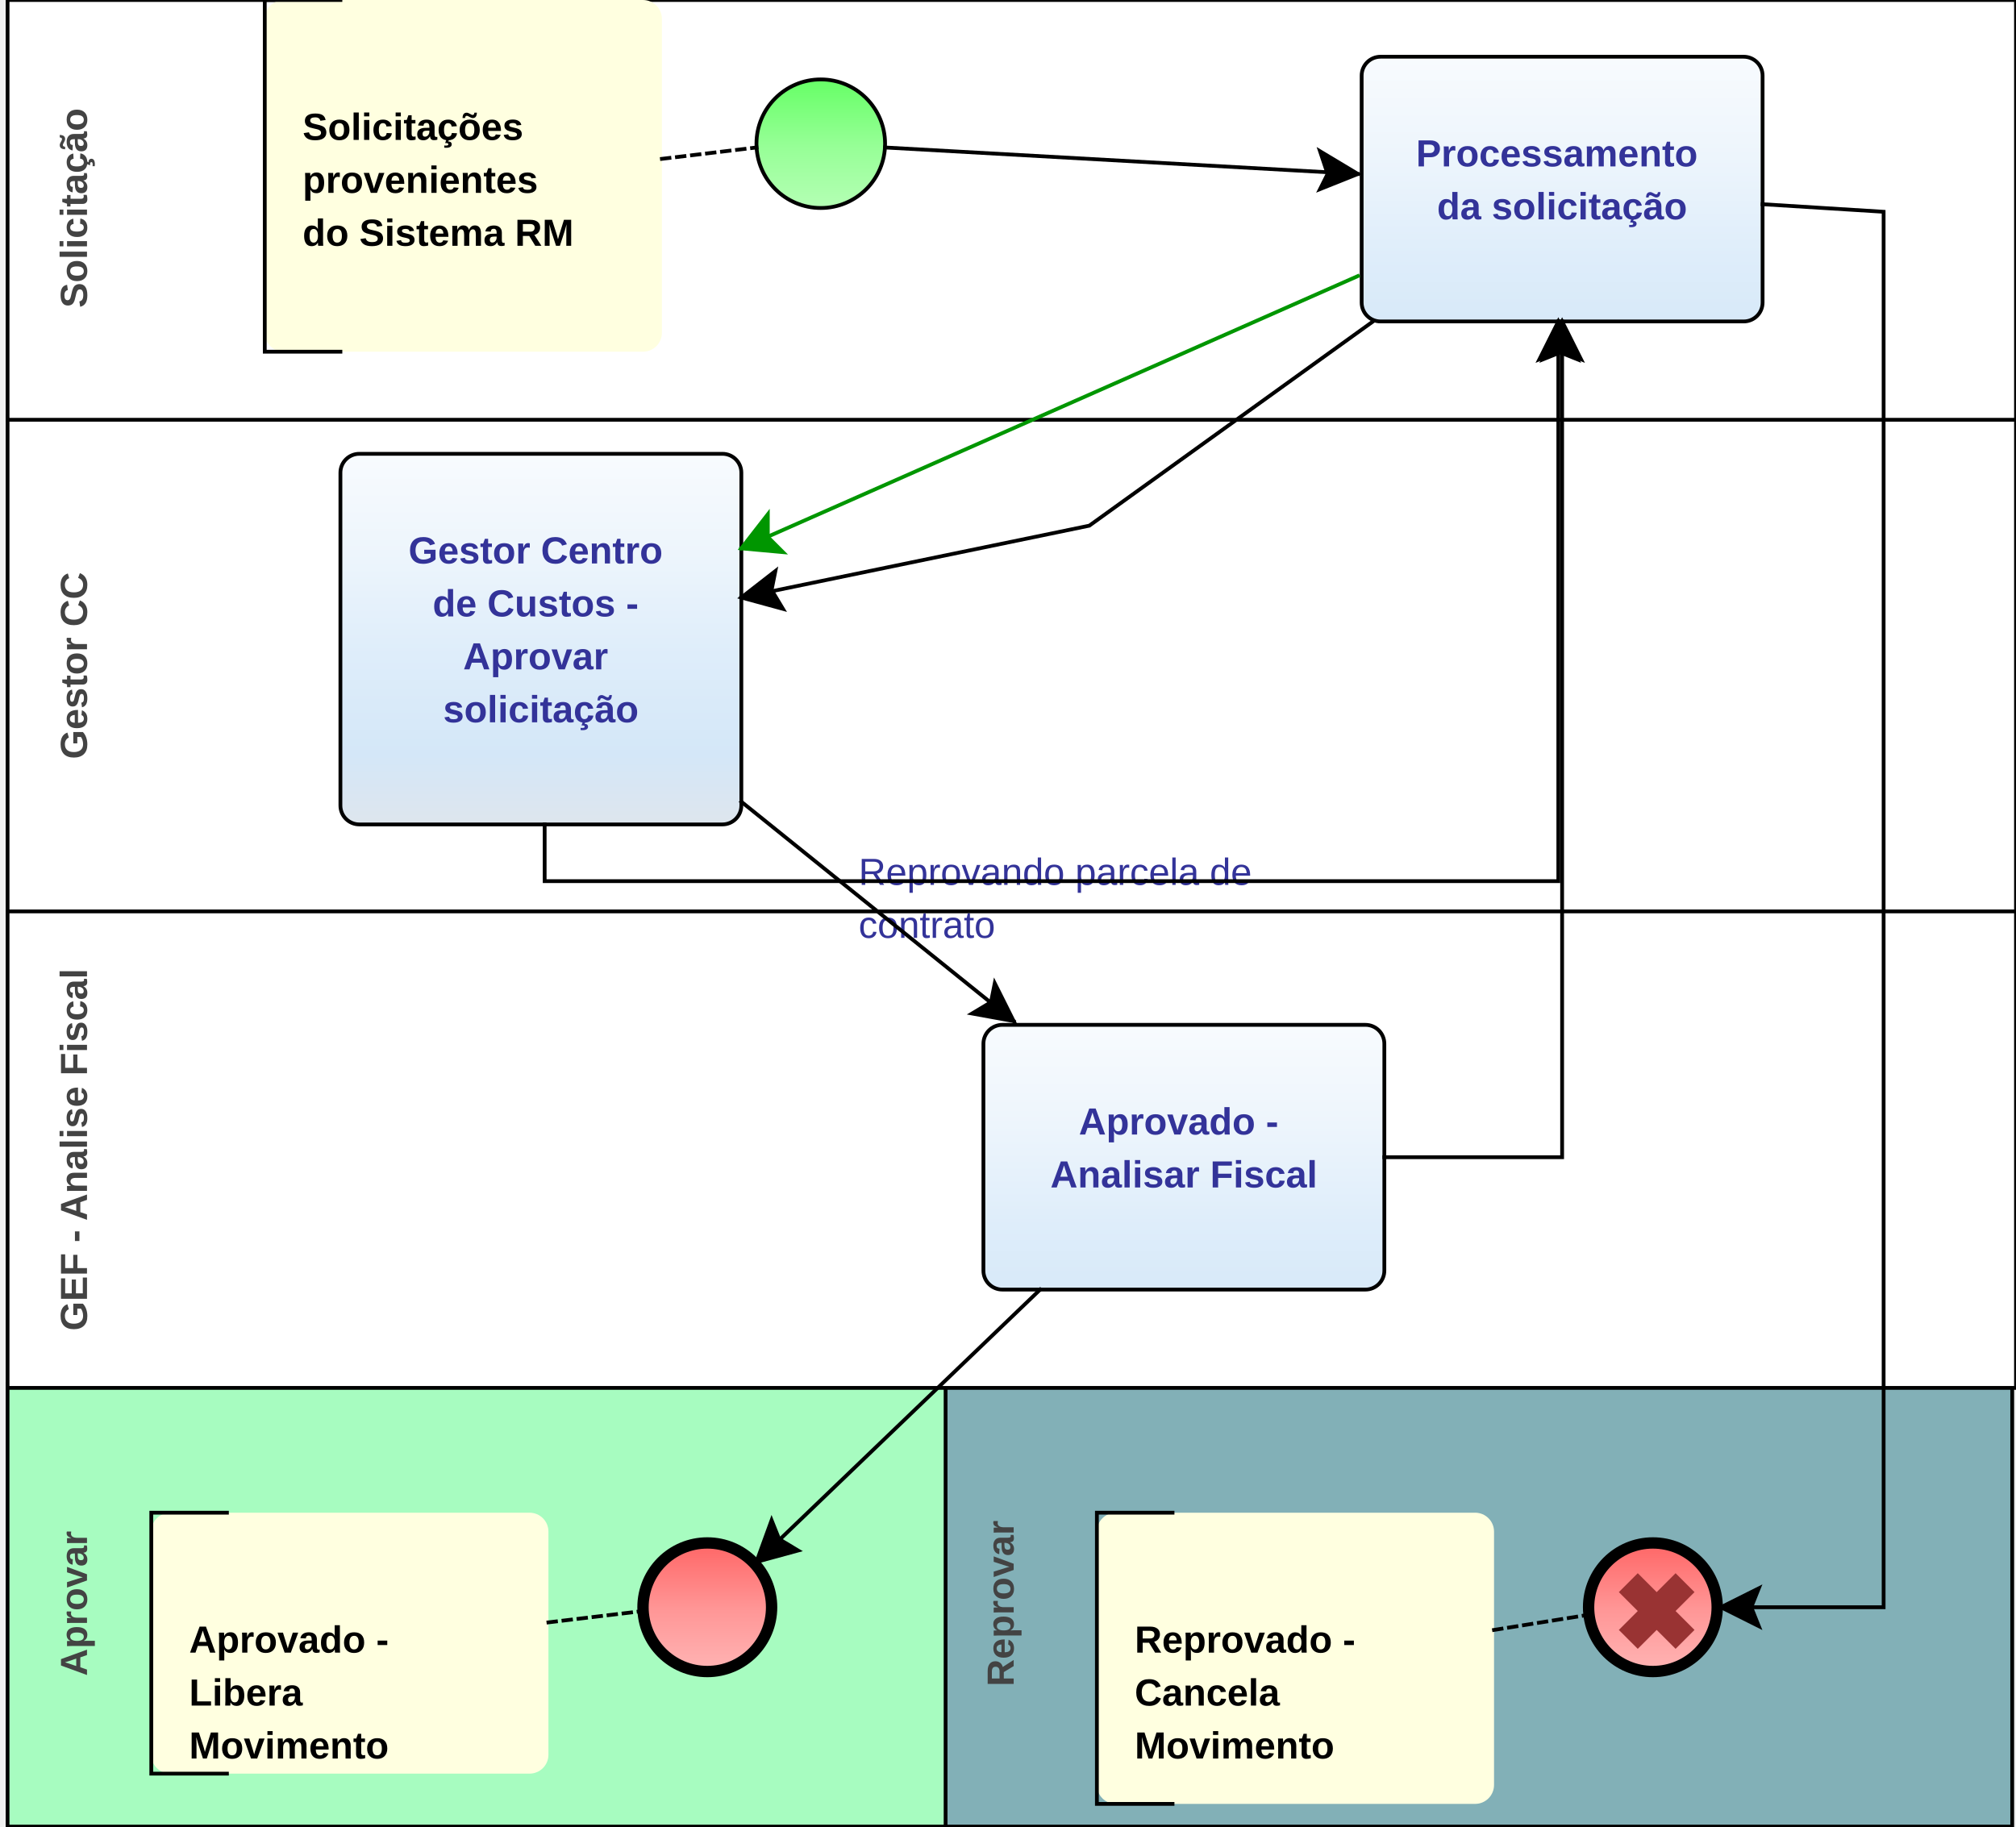
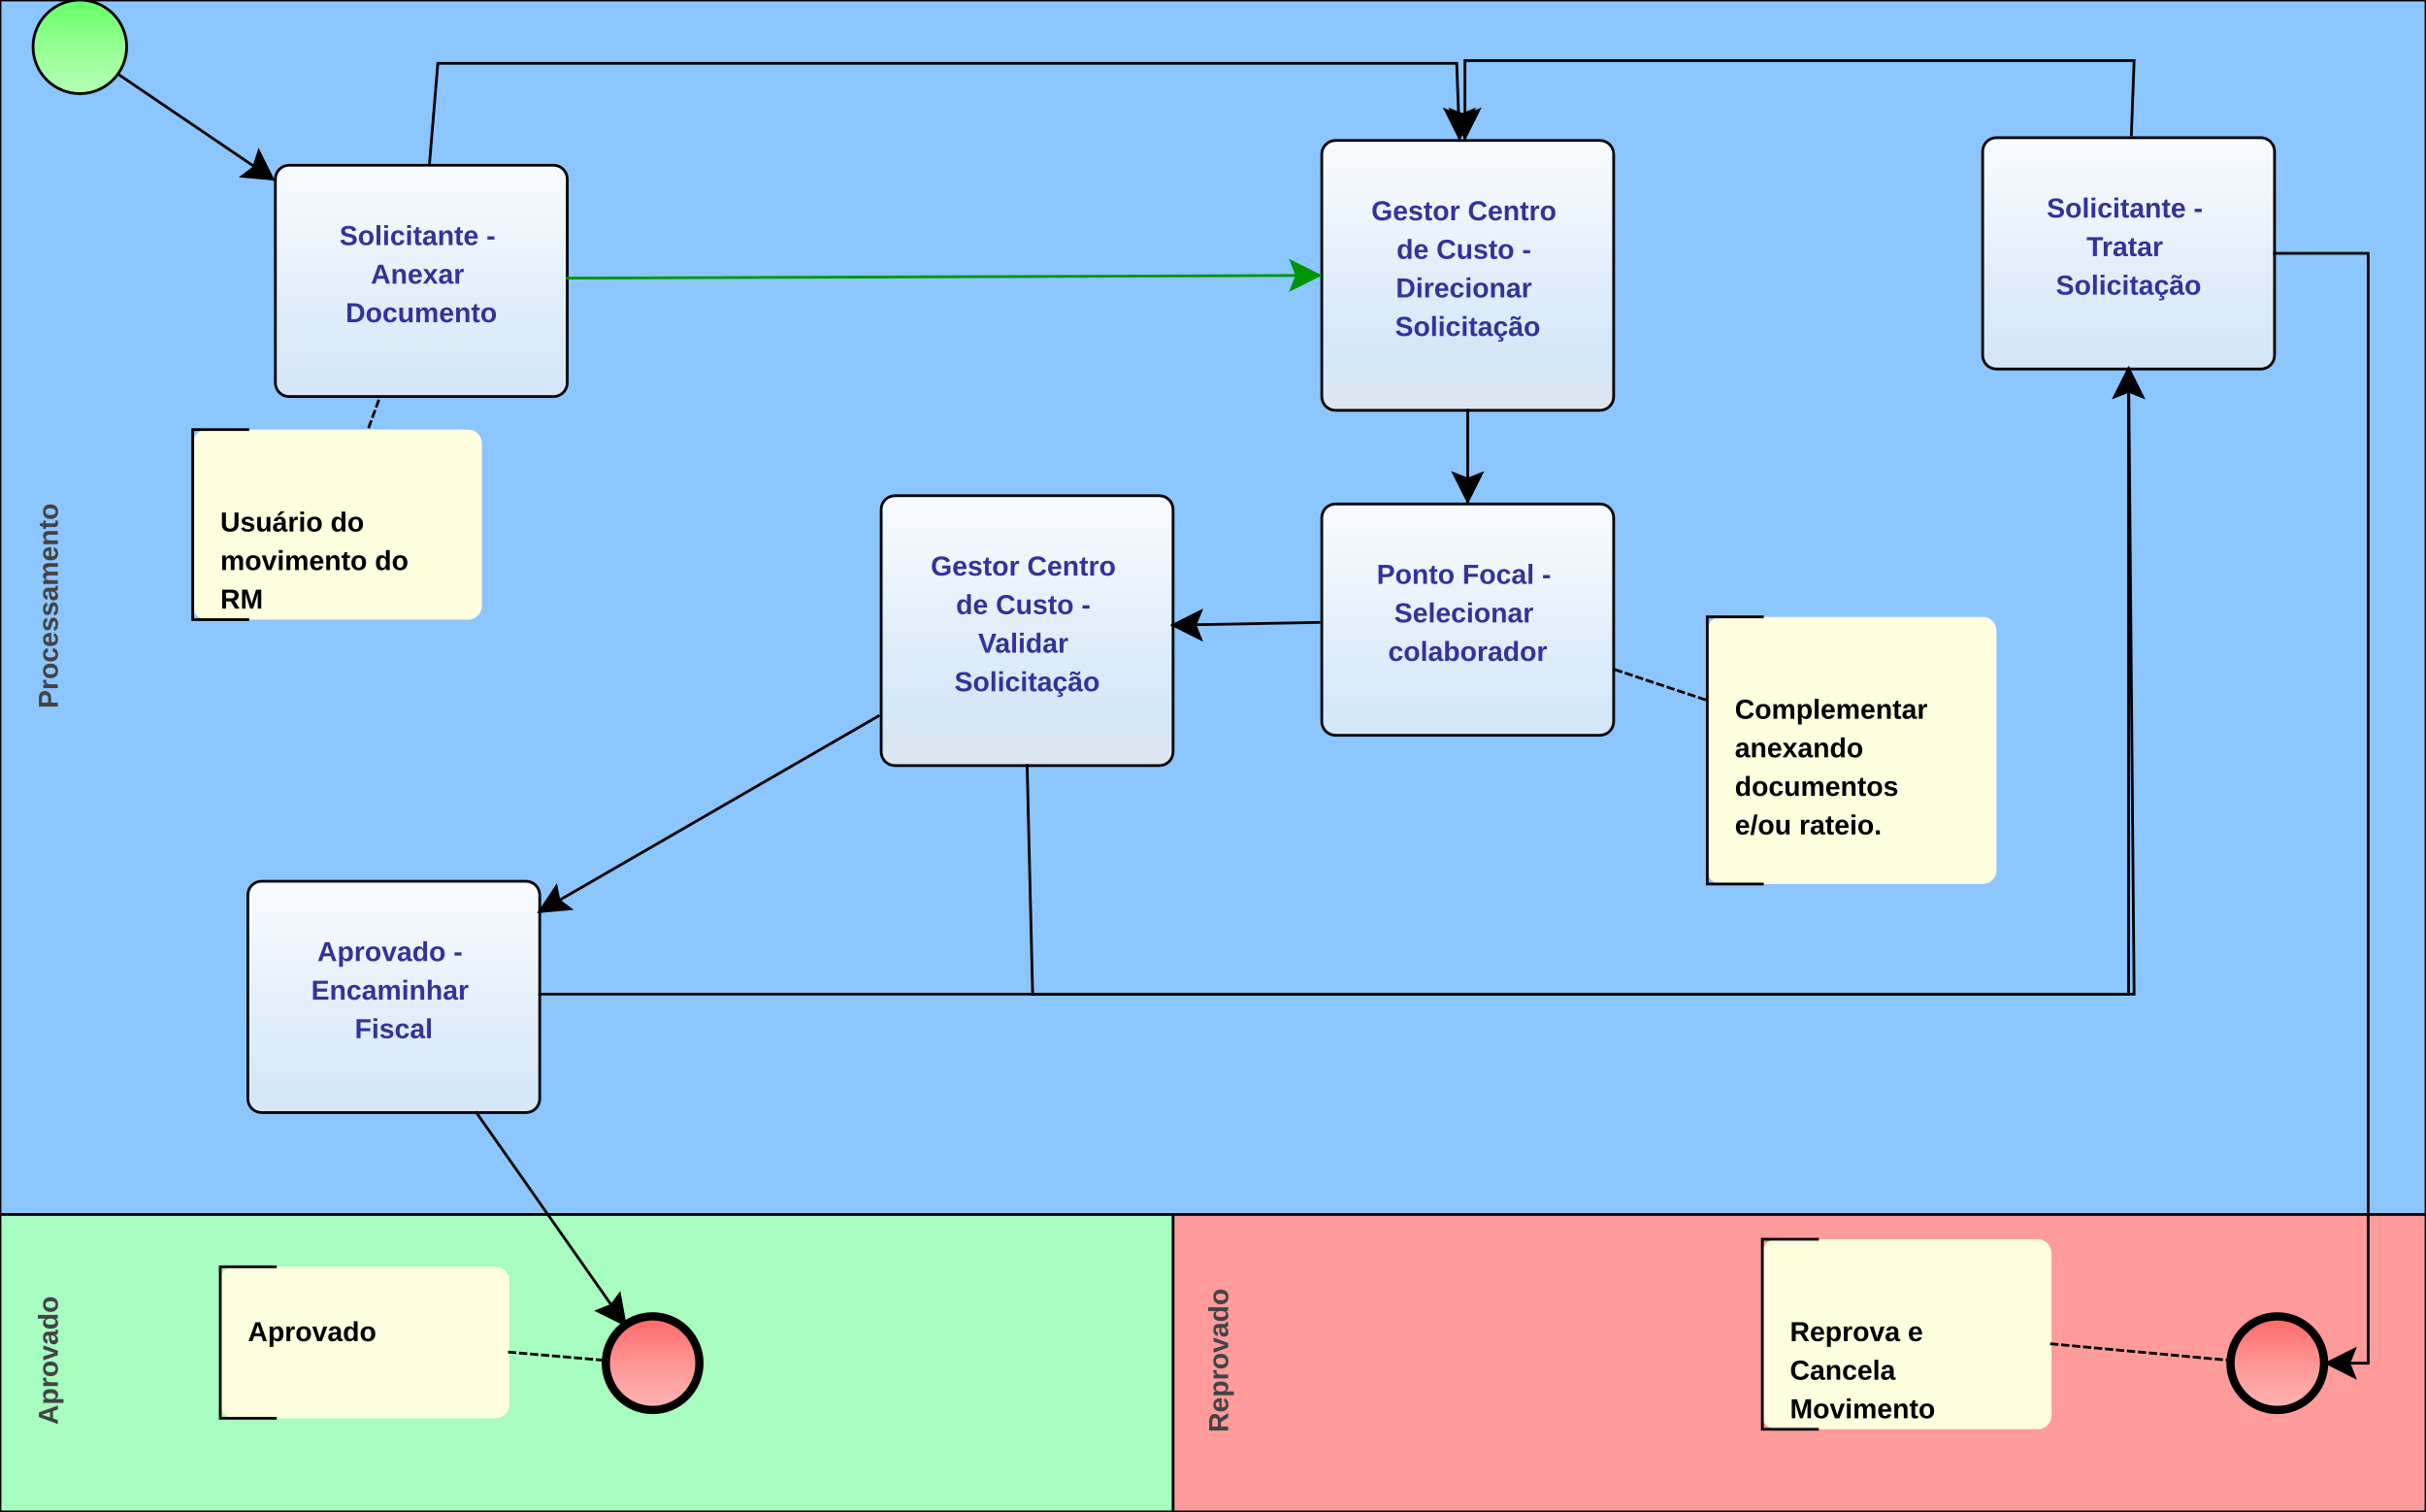
- <svg xmlns="http://www.w3.org/2000/svg" xmlns:xlink="http://www.w3.org/1999/xlink" style="stroke-dasharray:none; shape-rendering:auto; font-family:'Arial'; text-rendering:auto; fill-opacity:1; color-interpolation:auto; color-rendering:auto; font-size:12; fill:black; stroke:black; image-rendering:auto; stroke-miterlimit:10; stroke-linecap:square; stroke-linejoin:miter; font-style:normal; stroke-width:1; stroke-dashoffset:0; font-weight:normal; stroke-opacity:1;" contentScriptType="text/ecmascript" preserveAspectRatio="xMidYMid meet" zoomAndPan="magnify" version="1.0" contentStyleType="text/css" xml:xlink="http://www.w3.org/1999/xlink" width="533" height="483">
-   <rect x="247" y="366" width="285" height="117" ry="0" rx="0" style="stroke:#000000; fill:#82B0B7" />
-   <g componentSequence="4">
-     <text x="-424" y="254" transform="rotate(270)" text-anchor="middle" style="font-weight:bold;font-size:10px;stroke:none; fill:#434343">
-       <tspan dy="14" x="-424">Reprovar</tspan>
-     </text>
-   </g>
-   <rect x="2" y="110" width="531" height="132" ry="0" rx="0" style="stroke:#000000; fill:#FFFFFF" />
+ <svg xmlns="http://www.w3.org/2000/svg" xmlns:xlink="http://www.w3.org/1999/xlink" style="stroke-dasharray:none; shape-rendering:auto; font-family:'Arial'; text-rendering:auto; fill-opacity:1; color-interpolation:auto; color-rendering:auto; font-size:12; fill:black; stroke:black; image-rendering:auto; stroke-miterlimit:10; stroke-linecap:square; stroke-linejoin:miter; font-style:normal; stroke-width:1; stroke-dashoffset:0; font-weight:normal; stroke-opacity:1;" contentScriptType="text/ecmascript" preserveAspectRatio="xMidYMid meet" zoomAndPan="magnify" version="1.0" contentStyleType="text/css" xml:xlink="http://www.w3.org/1999/xlink" width="881" height="549">
+   <rect x="425" y="440" width="456" height="109" ry="0" rx="0" style="stroke:#000000; fill:#FF9B9B" />
  <g componentSequence="1">
-     <text x="-176" y="9" transform="rotate(270)" text-anchor="middle" style="font-weight:bold;font-size:10px;stroke:none; fill:#434343">
-       <tspan dy="14" x="-176">Gestor CC</tspan>
-     </text>
-   </g>
-   <rect x="2" y="366" width="248" height="117" ry="0" rx="0" style="stroke:#000000; fill:#A7FCC0" />
+     <text x="-494" y="432" transform="rotate(270)" text-anchor="middle" style="font-weight:bold;font-size:10px;stroke:none; fill:#434343">
+       <tspan dy="14" x="-494">Reprovado</tspan>
+     </text>
+   </g>
+   <rect x="0" y="440" width="426" height="109" ry="0" rx="0" style="stroke:#000000; fill:#A7FCC0" />
+   <g componentSequence="3">
+     <text x="-494" y="7" transform="rotate(270)" text-anchor="middle" style="font-weight:bold;font-size:10px;stroke:none; fill:#434343">
+       <tspan dy="14" x="-494">Aprovado</tspan>
+     </text>
+   </g>
+   <rect x="0" y="0" width="881" height="441" ry="0" rx="0" style="stroke:#000000; fill:#8CC6FF" />
  <g componentSequence="2">
-     <text x="-424" y="9" transform="rotate(270)" text-anchor="middle" style="font-weight:bold;font-size:10px;stroke:none; fill:#434343">
-       <tspan dy="14" x="-424">Aprovar</tspan>
-     </text>
-   </g>
-   <rect x="2" y="241" width="531" height="126" ry="0" rx="0" style="stroke:#000000; fill:#FFFFFF" />
-   <g componentSequence="5">
-     <text x="-304" y="9" transform="rotate(270)" text-anchor="middle" style="font-weight:bold;font-size:10px;stroke:none; fill:#434343">
-       <tspan dy="14" x="-304">GEF - Analise Fiscal</tspan>
-     </text>
-   </g>
-   <rect x="2" y="0" width="531" height="111" ry="0" rx="0" style="stroke:#000000; fill:#FFFFFF" />
-   <g componentSequence="3">
-     <text x="-55" y="9" transform="rotate(270)" text-anchor="middle" style="font-weight:bold;font-size:10px;stroke:none; fill:#434343">
-       <tspan dy="14" x="-55">Solicitação</tspan>
+     <text x="-220" y="7" transform="rotate(270)" text-anchor="middle" style="font-weight:bold;font-size:10px;stroke:none; fill:#434343">
+       <tspan dy="14" x="-220">Processamento</tspan>
    </text>
  </g>
  <g sequence="2">
-     <ellipse cx="217" cy="38" rx="17" ry="17" stroke-width="1" style="fill:url(#linearGradient66FF6696FF96B6FFB6_1387654235);" stroke="336633" />
+     <ellipse cx="29" cy="17" rx="17" ry="17" stroke-width="1" style="fill:url(#linearGradient66FF6696FF96B6FFB6_696523089);" stroke="336633" />
  </g>
  <g sequence="8">
-     <ellipse cx="187" cy="425" rx="17" ry="17" stroke-width="3" style="fill:url(#linearGradientFF6666FF9696FFB6B6_1550981245);" stroke="993333" />
-   </g>
+     <ellipse cx="237" cy="495" rx="17" ry="17" stroke-width="3" style="fill:url(#linearGradientFF6666FF9696FFB6B6_658764305);" stroke="993333" />
+   </g>
+   <g sequence="12">
+     <rect x="720" y="50" width="106" height="84" ry="5" rx="5" style="fill:url(#linearGradientF8FBFEEDF5FCDEEDFAD4E7F8E2E5E9_595358241);" stroke="191970" />
+   </g>
+   <g componentSequence="12">
+     <text x="773" y="65" text-anchor="middle" style="font-weight:bold;font-size:10px;stroke:none; fill:#333399">
+       <tspan dy="14" x="773">Solicitante -</tspan>
+       <tspan dy="14" x="773">Tratar</tspan>
+       <tspan dy="14" x="773">Solicitação</tspan>
+     </text>
+   </g>
+   <g sequence="16">
+     <ellipse cx="827" cy="495" rx="17" ry="17" stroke-width="3" style="fill:url(#linearGradientFF6666FF9696FFB6B6_1719597098);" stroke="993333" />
+   </g>
+   <g sequence="36">
+     <rect x="90" y="320" width="106" height="84" ry="5" rx="5" style="fill:url(#linearGradientF8FBFEEDF5FCDEEDFAD4E7F8E2E5E9_1874406181);" stroke="191970" />
+   </g>
+   <g componentSequence="36">
+     <text x="143" y="335" text-anchor="middle" style="font-weight:bold;font-size:10px;stroke:none; fill:#333399">
+       <tspan dy="14" x="143">Aprovado -</tspan>
+       <tspan dy="14" x="143">Encaminhar</tspan>
+       <tspan dy="14" x="143">Fiscal</tspan>
+     </text>
+   </g>
+   <g sequence="55">
+     <rect x="480" y="51" width="106" height="98" ry="5" rx="5" style="fill:url(#linearGradientF8FBFEEDF5FCDEEDFAD4E7F8E2E5E9_1465032633);" stroke="191970" />
+   </g>
+   <g componentSequence="55">
+     <text x="533" y="66" text-anchor="middle" style="font-weight:bold;font-size:10px;stroke:none; fill:#333399">
+       <tspan dy="14" x="533">Gestor Centro</tspan>
+       <tspan dy="14" x="533">de Custo -</tspan>
+       <tspan dy="14" x="533">Direcionar</tspan>
+       <tspan dy="14" x="533">Solicitação</tspan>
+     </text>
+   </g>
+   <g sequence="105">
+     <rect x="100" y="60" width="106" height="84" ry="5" rx="5" style="fill:url(#linearGradientF8FBFEEDF5FCDEEDFAD4E7F8E2E5E9_394203656);" stroke="191970" />
+   </g>
+   <g componentSequence="105">
+     <text x="153" y="75" text-anchor="middle" style="font-weight:bold;font-size:10px;stroke:none; fill:#333399">
+       <tspan dy="14" x="153">Solicitante -</tspan>
+       <tspan dy="14" x="153">Anexar</tspan>
+       <tspan dy="14" x="153">Documento</tspan>
+     </text>
+   </g>
+   <rect x="80" y="460" width="105" height="55" ry="5" rx="5" style="stroke:none; fill:#FFFFE0" />
+   <g componentSequence="26">
+     <text x="90" y="473" text-anchor="left" style="font-weight:bold;font-size:10px;stroke:none; fill:#000000">
+       <tspan dy="14" x="90">Aprovado</tspan>
+     </text>
+   </g>
+   <path style="fill:none; stroke-width:1; stroke:#000000;" d="M100.0 460.0 L80.0 460.0 L80.0 515.0 L100.0 515.0" />
+   <rect x="640" y="450" width="105" height="69" ry="5" rx="5" style="stroke:none; fill:#FFFFE0" />
+   <g componentSequence="30">
+     <text x="650" y="473" text-anchor="left" style="font-weight:bold;font-size:10px;stroke:none; fill:#000000">
+       <tspan dy="14" x="650">Reprova e</tspan>
+       <tspan dy="14" x="650">Cancela</tspan>
+       <tspan dy="14" x="650">Movimento</tspan>
+     </text>
+   </g>
+   <path style="fill:none; stroke-width:1; stroke:#000000;" d="M660.0 450.0 L640.0 450.0 L640.0 519.0 L660.0 519.0" />
+   <rect x="70" y="156" width="105" height="69" ry="5" rx="5" style="stroke:none; fill:#FFFFE0" />
+   <g componentSequence="79">
+     <text x="80" y="179" text-anchor="left" style="font-weight:bold;font-size:10px;stroke:none; fill:#000000">
+       <tspan dy="14" x="80">Usuário do</tspan>
+       <tspan dy="14" x="80">movimento do</tspan>
+       <tspan dy="14" x="80">RM</tspan>
+     </text>
+   </g>
+   <path style="fill:none; stroke-width:1; stroke:#000000;" d="M90.0 156.0 L70.0 156.0 L70.0 225.0 L90.0 225.0" />
  <g sequence="116">
-     <rect x="360" y="15" width="106" height="70" ry="5" rx="5" style="fill:url(#linearGradientF8FBFEEDF5FCDEEDFAD4E7F8E2E5E9_1481475883);" stroke="191970" />
+     <rect x="480" y="183" width="106" height="84" ry="5" rx="5" style="fill:url(#linearGradientF8FBFEEDF5FCDEEDFAD4E7F8E2E5E9_105973605);" stroke="191970" />
  </g>
  <g componentSequence="116">
-     <text x="413" y="30" text-anchor="middle" style="font-weight:bold;font-size:10px;stroke:none; fill:#333399">
-       <tspan dy="14" x="413">Processamento</tspan>
-       <tspan dy="14" x="413">da solicitação</tspan>
-     </text>
-   </g>
-   <g sequence="134">
-     <ellipse cx="437" cy="425" rx="17" ry="17" stroke-width="3" style="fill:url(#linearGradientFF6666FF9696FFB6B6_491721286);" stroke="993333" />
-   </g>
-   <g sequence="134">
-     <polygon points=" 428 421 433 416 438 421 443 416 448 421 443 426 448 431 443 436 438 431 433 436 428 431 433 426" style="stroke:none; fill:#993333" />
-   </g>
-   <g sequence="145">
-     <rect x="90" y="120" width="106" height="98" ry="5" rx="5" style="fill:url(#linearGradientF8FBFEEDF5FCDEEDFAD4E7F8E2E5E9_1617289856);" stroke="191970" />
-   </g>
-   <g componentSequence="145">
-     <text x="143" y="135" text-anchor="middle" style="font-weight:bold;font-size:10px;stroke:none; fill:#333399">
-       <tspan dy="14" x="143">Gestor Centro</tspan>
-       <tspan dy="14" x="143">de Custos -</tspan>
-       <tspan dy="14" x="143">Aprovar</tspan>
-       <tspan dy="14" x="143">solicitação</tspan>
-     </text>
-   </g>
-   <rect x="40" y="400" width="105" height="69" ry="5" rx="5" style="stroke:none; fill:#FFFFE0" />
-   <g componentSequence="26">
-     <text x="50" y="423" text-anchor="left" style="font-weight:bold;font-size:10px;stroke:none; fill:#000000">
-       <tspan dy="14" x="50">Aprovado -</tspan>
-       <tspan dy="14" x="50">Libera</tspan>
-       <tspan dy="14" x="50">Movimento</tspan>
-     </text>
-   </g>
-   <path style="fill:none; stroke-width:1; stroke:#000000;" d="M60.0 400.0 L40.0 400.0 L40.0 469.0 L60.0 469.0" />
-   <rect x="290" y="400" width="105" height="77" ry="5" rx="5" style="stroke:none; fill:#FFFFE0" />
-   <g componentSequence="30">
-     <text x="300" y="423" text-anchor="left" style="font-weight:bold;font-size:10px;stroke:none; fill:#000000">
-       <tspan dy="14" x="300">Reprovado -</tspan>
-       <tspan dy="14" x="300">Cancela</tspan>
-       <tspan dy="14" x="300">Movimento</tspan>
-     </text>
-   </g>
-   <path style="fill:none; stroke-width:1; stroke:#000000;" d="M310.0 400.0 L290.0 400.0 L290.0 477.0 L310.0 477.0" />
-   <rect x="70" y="0" width="105" height="93" ry="5" rx="5" style="stroke:none; fill:#FFFFE0" />
-   <g componentSequence="130">
-     <text x="80" y="23" text-anchor="left" style="font-weight:bold;font-size:10px;stroke:none; fill:#000000">
-       <tspan dy="14" x="80">Solicitações</tspan>
-       <tspan dy="14" x="80">provenientes</tspan>
-       <tspan dy="14" x="80">do Sistema RM</tspan>
-     </text>
-   </g>
-   <path style="fill:none; stroke-width:1; stroke:#000000;" d="M90.0 0.0 L70.0 0.0 L70.0 93.0 L90.0 93.0" />
-   <g sequence="157">
-     <rect x="260" y="271" width="106" height="70" ry="5" rx="5" style="fill:url(#linearGradientF8FBFEEDF5FCDEEDFAD4E7F8E2E5E9_748203777);" stroke="191970" />
-   </g>
-   <g componentSequence="157">
-     <text x="313" y="286" text-anchor="middle" style="font-weight:bold;font-size:10px;stroke:none; fill:#333399">
-       <tspan dy="14" x="313">Aprovado -</tspan>
-       <tspan dy="14" x="313">Analisar Fiscal</tspan>
-     </text>
-   </g>
-   <g componentSequence="105">
-     <text x="307" y="43" style="font-size:10px;font-weight:none;stroke:none; fill:#333399" text-anchor="left" />
-   </g>
-   <g componentSequence="146">
-     <text x="297" y="139" style="font-size:10px;font-weight:none;stroke:none; fill:#333399" text-anchor="left" />
-   </g>
-   <g componentSequence="156">
-     <text x="288" y="109" style="font-size:10px;font-weight:none;stroke:none; fill:#333399" text-anchor="left" />
+     <text x="533" y="198" text-anchor="middle" style="font-weight:bold;font-size:10px;stroke:none; fill:#333399">
+       <tspan dy="14" x="533">Ponto Focal -</tspan>
+       <tspan dy="14" x="533">Selecionar</tspan>
+       <tspan dy="14" x="533">colaborador</tspan>
+     </text>
+   </g>
+   <g sequence="118">
+     <rect x="320" y="180" width="106" height="98" ry="5" rx="5" style="fill:url(#linearGradientF8FBFEEDF5FCDEEDFAD4E7F8E2E5E9_546829449);" stroke="191970" />
+   </g>
+   <g componentSequence="118">
+     <text x="373" y="195" text-anchor="middle" style="font-weight:bold;font-size:10px;stroke:none; fill:#333399">
+       <tspan dy="14" x="373">Gestor Centro</tspan>
+       <tspan dy="14" x="373">de Custo -</tspan>
+       <tspan dy="14" x="373">Validar</tspan>
+       <tspan dy="14" x="373">Solicitação</tspan>
+     </text>
+   </g>
+   <rect x="620" y="224" width="105" height="97" ry="5" rx="5" style="stroke:none; fill:#FFFFE0" />
+   <g componentSequence="122">
+     <text x="630" y="247" text-anchor="left" style="font-weight:bold;font-size:10px;stroke:none; fill:#000000">
+       <tspan dy="14" x="630">Complementar</tspan>
+       <tspan dy="14" x="630">anexando</tspan>
+       <tspan dy="14" x="630">documentos</tspan>
+       <tspan dy="14" x="630">e/ou rateio.</tspan>
+     </text>
+   </g>
+   <path style="fill:none; stroke-width:1; stroke:#000000;" d="M640.0 224.0 L620.0 224.0 L620.0 321.0 L640.0 321.0" />
+   <g componentSequence="50">
+     <text x="663" y="22" style="font-size:10px;font-weight:none;stroke:none; fill:#333399" text-anchor="left" />
+   </g>
+   <g componentSequence="57">
+     <text x="83" y="47" style="font-size:10px;font-weight:none;stroke:none; fill:#333399" text-anchor="left" />
+   </g>
+   <g componentSequence="58">
+     <text x="353" y="101" style="font-size:10px;font-weight:none;stroke:none; fill:#333399" text-anchor="left" />
+   </g>
+   <g componentSequence="59">
+     <text x="349" y="23" style="font-size:10px;font-weight:none;stroke:none; fill:#333399" text-anchor="left" />
+   </g>
+   <g componentSequence="113">
+     <text x="870" y="284" style="font-size:10px;font-weight:none;stroke:none; fill:#333399" text-anchor="left" />
+   </g>
+   <g componentSequence="114">
+     <text x="209" y="441" style="font-size:10px;font-weight:none;stroke:none; fill:#333399" text-anchor="left" />
+   </g>
+   <g componentSequence="115">
+     <text x="609" y="361" style="font-size:10px;font-weight:none;stroke:none; fill:#333399" text-anchor="left" />
  </g>
  <g componentSequence="27">
-     <text x="167" y="428" style="font-size:10px;font-weight:none;stroke:none; fill:#333399" text-anchor="left" />
+     <text x="212" y="493" style="font-size:10px;font-weight:none;stroke:none; fill:#333399" text-anchor="left" />
  </g>
  <g componentSequence="31">
-     <text x="417" y="430" style="font-size:10px;font-weight:none;stroke:none; fill:#333399" text-anchor="left" />
-   </g>
-   <g componentSequence="131">
-     <text x="197" y="41" style="font-size:10px;font-weight:none;stroke:none; fill:#333399" text-anchor="left" />
-   </g>
-   <g componentSequence="158">
-     <text x="242" y="241" style="font-size:10px;font-weight:none;stroke:none; fill:#333399" text-anchor="left" />
-   </g>
-   <g componentSequence="159">
-     <text x="250" y="375" style="font-size:10px;font-weight:none;stroke:none; fill:#333399" text-anchor="left" />
-   </g>
-   <g componentSequence="160">
-     <text x="423" y="219" style="font-size:10px;font-weight:none;stroke:none; fill:#333399" text-anchor="left" />
-   </g>
-   <g componentSequence="161">
-     <text x="508" y="246" style="font-size:10px;font-weight:none;stroke:none; fill:#333399" text-anchor="left" />
-   </g>
-   <g componentSequence="162">
-     <text x="227" y="220" style="font-size:10px;font-weight:none;stroke:none; fill:#333399" text-anchor="left">
-       <tspan dy="14" x="227">Reprovando parcela de</tspan>
-       <tspan dy="14" x="227">contrato</tspan>
-     </text>
-   </g>
-   <path style="fill:none; stroke:#000000;stroke-width:1" d="M234.0 39.0 L359.0 46.0" />
-   <polygon style="fill:#000000; stroke:#000000;" points=" 349 40 359 46 349 50 351 46" />
-   <path style="fill:none; stroke:#000000;stroke-dasharray:2" d="M175.0 42.0 L200.0 39.0" />
-   <path style="fill:none; stroke:#000000;stroke-dasharray:2" d="M145.0 429.0 L170.0 426.0" />
-   <path style="fill:none; stroke:#000000;stroke-width:1" d="M275.0 341.0 L200.0 413.0" />
-   <polygon style="fill:#000000; stroke:#000000;" points=" 211 410 200 413 204 402 206 407" />
-   <path style="fill:none; stroke:#000000;stroke-width:1" d="M363.0 85.0 L288.0 139.0 L196.0 158.0" />
-   <polygon style="fill:#000000; stroke:#000000;" points=" 207 161 196 158 205 151 204 156" />
-   <path style="fill:none; stroke:#009600;stroke-width:1" d="M359.0 73.0 L196.0 145.0" />
-   <polygon style="fill:#009600; stroke:#009600;" points=" 207 146 196 145 203 136 203 142" />
-   <path style="fill:none; stroke:#000000;stroke-width:1" d="M466.0 54.0 L498.0 56.0 L498.0 425.0 L455.0 425.0" />
-   <polygon style="fill:#000000; stroke:#000000;" points=" 465 430 455 425 465 420 463 425" />
-   <path style="fill:none; stroke:#000000;stroke-width:1" d="M366.0 306.0 L413.0 306.0 L413.0 85.0" />
-   <polygon style="fill:#000000; stroke:#000000;" points=" 408 95 413 85 418 95 413 93" />
-   <path style="fill:none; stroke:#000000;stroke-width:1" d="M144.0 218.0 L144.0 233.0 L412.0 233.0 L412.0 85.0" />
-   <polygon style="fill:#000000; stroke:#000000;" points=" 407 95 412 85 417 95 412 93" />
-   <path style="fill:none; stroke:#000000;stroke-dasharray:2" d="M395.0 431.0 L420.0 427.0" />
-   <path style="fill:none; stroke:#000000;stroke-width:1" d="M196.0 212.0 L268.0 270.0" />
-   <polygon style="fill:#000000; stroke:#000000;" points=" 263 260 268 270 257 268 262 265" />
+     <text x="787" y="491" style="font-size:10px;font-weight:none;stroke:none; fill:#333399" text-anchor="left" />
+   </g>
+   <g componentSequence="80">
+     <text x="146" y="150" style="font-size:10px;font-weight:none;stroke:none; fill:#333399" text-anchor="left" />
+   </g>
+   <g componentSequence="117">
+     <text x="543" y="166" style="font-size:10px;font-weight:none;stroke:none; fill:#333399" text-anchor="left" />
+   </g>
+   <g componentSequence="119">
+     <text x="463" y="227" style="font-size:10px;font-weight:none;stroke:none; fill:#333399" text-anchor="left" />
+   </g>
+   <g componentSequence="120">
+     <text x="268" y="296" style="font-size:10px;font-weight:none;stroke:none; fill:#333399" text-anchor="left" />
+   </g>
+   <g componentSequence="121">
+     <text x="656" y="361" style="font-size:10px;font-weight:none;stroke:none; fill:#333399" text-anchor="left" />
+   </g>
+   <g componentSequence="123">
+     <text x="613" y="249" style="font-size:10px;font-weight:none;stroke:none; fill:#333399" text-anchor="left" />
+   </g>
+   <path style="fill:none; stroke:#000000;stroke-width:1" d="M43.0 27.0 L99.0 65.0" />
+   <polygon style="fill:#000000; stroke:#000000;" points=" 94 55 99 65 88 64 92 61" />
+   <path style="fill:none; stroke:#000000;stroke-width:1" d="M173.0 404.0 L227.0 481.0" />
+   <polygon style="fill:#000000; stroke:#000000;" points=" 225 470 227 481 217 476 222 474" />
+   <path style="fill:none; stroke:#000000;stroke-dasharray:2" d="M185.0 491.0 L220.0 494.0" />
+   <path style="fill:none; stroke:#000000;stroke-width:1" d="M774.0 49.0 L775.0 22.0 L532.0 22.0 L532.0 50.0" />
+   <polygon style="fill:#000000; stroke:#000000;" points=" 537 40 532 50 527 40 532 42" />
+   <path style="fill:none; stroke:#000000;stroke-width:1" d="M826.0 92.0 L860.0 92.0 L860.0 495.0 L845.0 495.0" />
+   <polygon style="fill:#000000; stroke:#000000;" points=" 855 500 845 495 855 490 853 495" />
+   <path style="fill:none; stroke:#000000;stroke-width:1" d="M196.0 361.0 L315.0 361.0 L775.0 361.0 L773.0 134.0" />
+   <polygon style="fill:#000000; stroke:#000000;" points=" 768 144 773 134 778 144 773 142" />
+   <path style="fill:none; stroke:#000000;stroke-width:1" d="M373.0 278.0 L375.0 361.0 L773.0 361.0 L773.0 134.0" />
+   <polygon style="fill:#000000; stroke:#000000;" points=" 768 144 773 134 778 144 773 142" />
+   <path style="fill:none; stroke:#000000;stroke-dasharray:2" d="M745.0 488.0 L810.0 494.0" />
+   <path style="fill:none; stroke:#000000;stroke-width:1" d="M319.0 260.0 L196.0 331.0" />
+   <polygon style="fill:#000000; stroke:#000000;" points=" 207 330 196 331 202 322 203 327" />
+   <path style="fill:none; stroke:#000000;stroke-width:1" d="M533.0 149.0 L533.0 182.0" />
+   <polygon style="fill:#000000; stroke:#000000;" points=" 538 172 533 182 528 172 533 174" />
+   <path style="fill:none; stroke:#009600;stroke-width:1" d="M206.0 101.0 L479.0 100.0" />
+   <polygon style="fill:#009600; stroke:#009600;" points=" 469 95 479 100 469 105 471 100" />
+   <path style="fill:none; stroke:#000000;stroke-width:1" d="M156.0 59.0 L159.0 23.0 L244.0 23.0 L529.0 23.0 L530.0 50.0" />
+   <polygon style="fill:#000000; stroke:#000000;" points=" 535 40 530 50 525 40 530 42" />
+   <path style="fill:none; stroke:#000000;stroke-dasharray:2" d="M134.0 155.0 L138.0 144.0" />
+   <path style="fill:none; stroke:#000000;stroke-width:1" d="M479.0 226.0 L426.0 227.0" />
+   <polygon style="fill:#000000; stroke:#000000;" points=" 436 232 426 227 436 222 434 227" />
+   <path style="fill:none; stroke:#000000;stroke-dasharray:2" d="M619.0 254.0 L586.0 243.0" />
  <defs>
-     <linearGradient xlink:href="#linearGradient66FF6696FF96B6FFB6" id="linearGradient66FF6696FF96B6FFB6_1387654235" x1="0" y1="21.0" x2="0" y2="56.0" gradientUnits="userSpaceOnUse" xlink:type="simple" xlink:actuate="onLoad" xlink:show="other" />
+     <linearGradient xlink:href="#linearGradient66FF6696FF96B6FFB6" id="linearGradient66FF6696FF96B6FFB6_696523089" x1="0" y1="0.0" x2="0" y2="35.0" gradientUnits="userSpaceOnUse" xlink:type="simple" xlink:actuate="onLoad" xlink:show="other" />
    <linearGradient id="linearGradient66FF6696FF96B6FFB6">
      <stop style="stop-color:#66FF66;stop-opacity:1;" offset="0.0" id="stop66FF66" />
      <stop style="stop-color:#96FF96;stop-opacity:1;" offset="0.5" id="stop96FF96" />
      <stop style="stop-color:#B6FFB6;stop-opacity:1;" offset="1.0" id="stopB6FFB6" />
    </linearGradient>
-     <linearGradient xlink:href="#linearGradientFF6666FF9696FFB6B6" id="linearGradientFF6666FF9696FFB6B6_1550981245" x1="0" y1="408.0" x2="0" y2="443.0" gradientUnits="userSpaceOnUse" xlink:type="simple" xlink:actuate="onLoad" xlink:show="other" />
+     <linearGradient xlink:href="#linearGradientFF6666FF9696FFB6B6" id="linearGradientFF6666FF9696FFB6B6_658764305" x1="0" y1="478.0" x2="0" y2="513.0" gradientUnits="userSpaceOnUse" xlink:type="simple" xlink:actuate="onLoad" xlink:show="other" />
    <linearGradient id="linearGradientFF6666FF9696FFB6B6">
      <stop style="stop-color:#FF6666;stop-opacity:1;" offset="0.0" id="stopFF6666" />
      <stop style="stop-color:#FF9696;stop-opacity:1;" offset="0.5" id="stopFF9696" />
      <stop style="stop-color:#FFB6B6;stop-opacity:1;" offset="1.0" id="stopFFB6B6" />
    </linearGradient>
-     <linearGradient xlink:href="#linearGradientF8FBFEEDF5FCDEEDFAD4E7F8E2E5E9" id="linearGradientF8FBFEEDF5FCDEEDFAD4E7F8E2E5E9_1481475883" x1="0" y1="15.0" x2="0" y2="121.0" gradientUnits="userSpaceOnUse" xlink:type="simple" xlink:actuate="onLoad" xlink:show="other" />
+     <linearGradient xlink:href="#linearGradientF8FBFEEDF5FCDEEDFAD4E7F8E2E5E9" id="linearGradientF8FBFEEDF5FCDEEDFAD4E7F8E2E5E9_595358241" x1="0" y1="50.0" x2="0" y2="156.0" gradientUnits="userSpaceOnUse" xlink:type="simple" xlink:actuate="onLoad" xlink:show="other" />
    <linearGradient id="linearGradientF8FBFEEDF5FCDEEDFAD4E7F8E2E5E9">
      <stop style="stop-color:#F8FBFE;stop-opacity:1;" offset="0.0" id="stopF8FBFE" />
      <stop style="stop-color:#EDF5FC;stop-opacity:1;" offset="0.25" id="stopEDF5FC" />
      <stop style="stop-color:#DEEDFA;stop-opacity:1;" offset="0.5" id="stopDEEDFA" />
      <stop style="stop-color:#D4E7F8;stop-opacity:1;" offset="0.75" id="stopD4E7F8" />
      <stop style="stop-color:#E2E5E9;stop-opacity:1;" offset="1.0" id="stopE2E5E9" />
    </linearGradient>
-     <linearGradient xlink:href="#linearGradientFF6666FF9696FFB6B6" id="linearGradientFF6666FF9696FFB6B6_491721286" x1="0" y1="408.0" x2="0" y2="443.0" gradientUnits="userSpaceOnUse" xlink:type="simple" xlink:actuate="onLoad" xlink:show="other" />
-     <linearGradient xlink:href="#linearGradientF8FBFEEDF5FCDEEDFAD4E7F8E2E5E9" id="linearGradientF8FBFEEDF5FCDEEDFAD4E7F8E2E5E9_1617289856" x1="0" y1="120.0" x2="0" y2="226.0" gradientUnits="userSpaceOnUse" xlink:type="simple" xlink:actuate="onLoad" xlink:show="other" />
-     <linearGradient xlink:href="#linearGradientF8FBFEEDF5FCDEEDFAD4E7F8E2E5E9" id="linearGradientF8FBFEEDF5FCDEEDFAD4E7F8E2E5E9_748203777" x1="0" y1="271.0" x2="0" y2="377.0" gradientUnits="userSpaceOnUse" xlink:type="simple" xlink:actuate="onLoad" xlink:show="other" />
+     <linearGradient xlink:href="#linearGradientFF6666FF9696FFB6B6" id="linearGradientFF6666FF9696FFB6B6_1719597098" x1="0" y1="478.0" x2="0" y2="513.0" gradientUnits="userSpaceOnUse" xlink:type="simple" xlink:actuate="onLoad" xlink:show="other" />
+     <linearGradient xlink:href="#linearGradientF8FBFEEDF5FCDEEDFAD4E7F8E2E5E9" id="linearGradientF8FBFEEDF5FCDEEDFAD4E7F8E2E5E9_1874406181" x1="0" y1="320.0" x2="0" y2="426.0" gradientUnits="userSpaceOnUse" xlink:type="simple" xlink:actuate="onLoad" xlink:show="other" />
+     <linearGradient xlink:href="#linearGradientF8FBFEEDF5FCDEEDFAD4E7F8E2E5E9" id="linearGradientF8FBFEEDF5FCDEEDFAD4E7F8E2E5E9_1465032633" x1="0" y1="51.0" x2="0" y2="157.0" gradientUnits="userSpaceOnUse" xlink:type="simple" xlink:actuate="onLoad" xlink:show="other" />
+     <linearGradient xlink:href="#linearGradientF8FBFEEDF5FCDEEDFAD4E7F8E2E5E9" id="linearGradientF8FBFEEDF5FCDEEDFAD4E7F8E2E5E9_394203656" x1="0" y1="60.0" x2="0" y2="166.0" gradientUnits="userSpaceOnUse" xlink:type="simple" xlink:actuate="onLoad" xlink:show="other" />
+     <linearGradient xlink:href="#linearGradientF8FBFEEDF5FCDEEDFAD4E7F8E2E5E9" id="linearGradientF8FBFEEDF5FCDEEDFAD4E7F8E2E5E9_105973605" x1="0" y1="183.0" x2="0" y2="289.0" gradientUnits="userSpaceOnUse" xlink:type="simple" xlink:actuate="onLoad" xlink:show="other" />
+     <linearGradient xlink:href="#linearGradientF8FBFEEDF5FCDEEDFAD4E7F8E2E5E9" id="linearGradientF8FBFEEDF5FCDEEDFAD4E7F8E2E5E9_546829449" x1="0" y1="180.0" x2="0" y2="286.0" gradientUnits="userSpaceOnUse" xlink:type="simple" xlink:actuate="onLoad" xlink:show="other" />
  </defs>
</svg>
